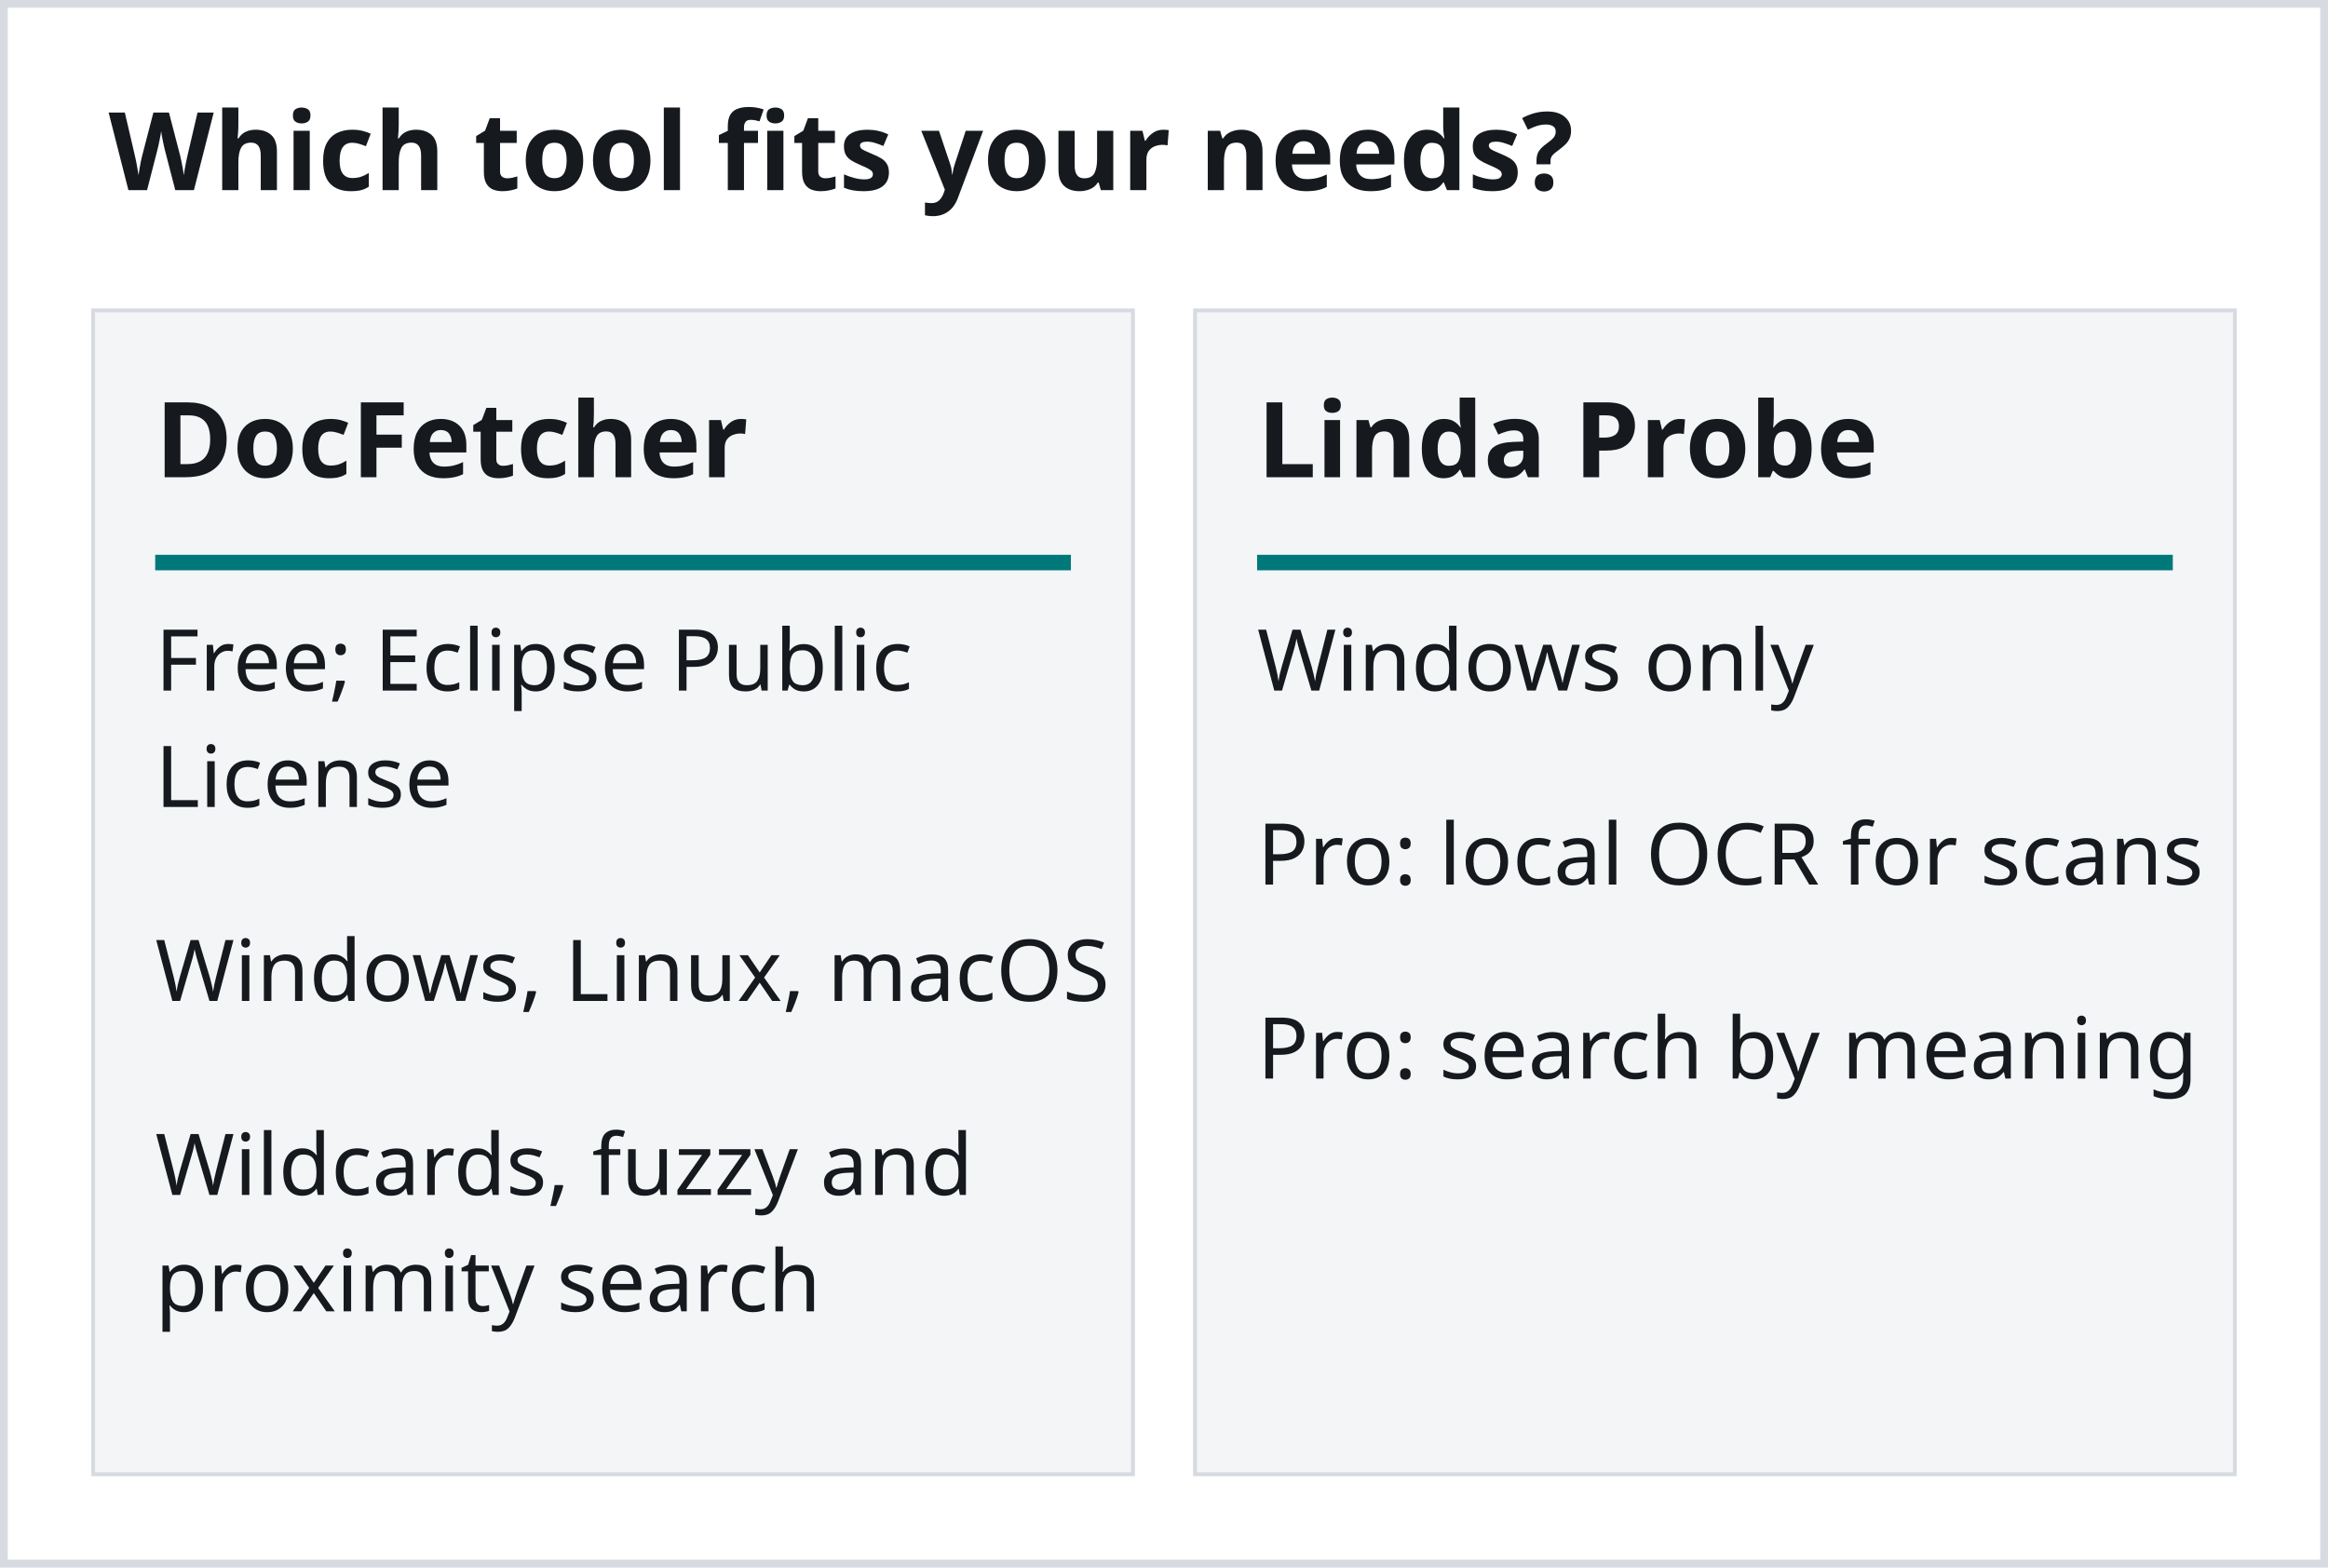
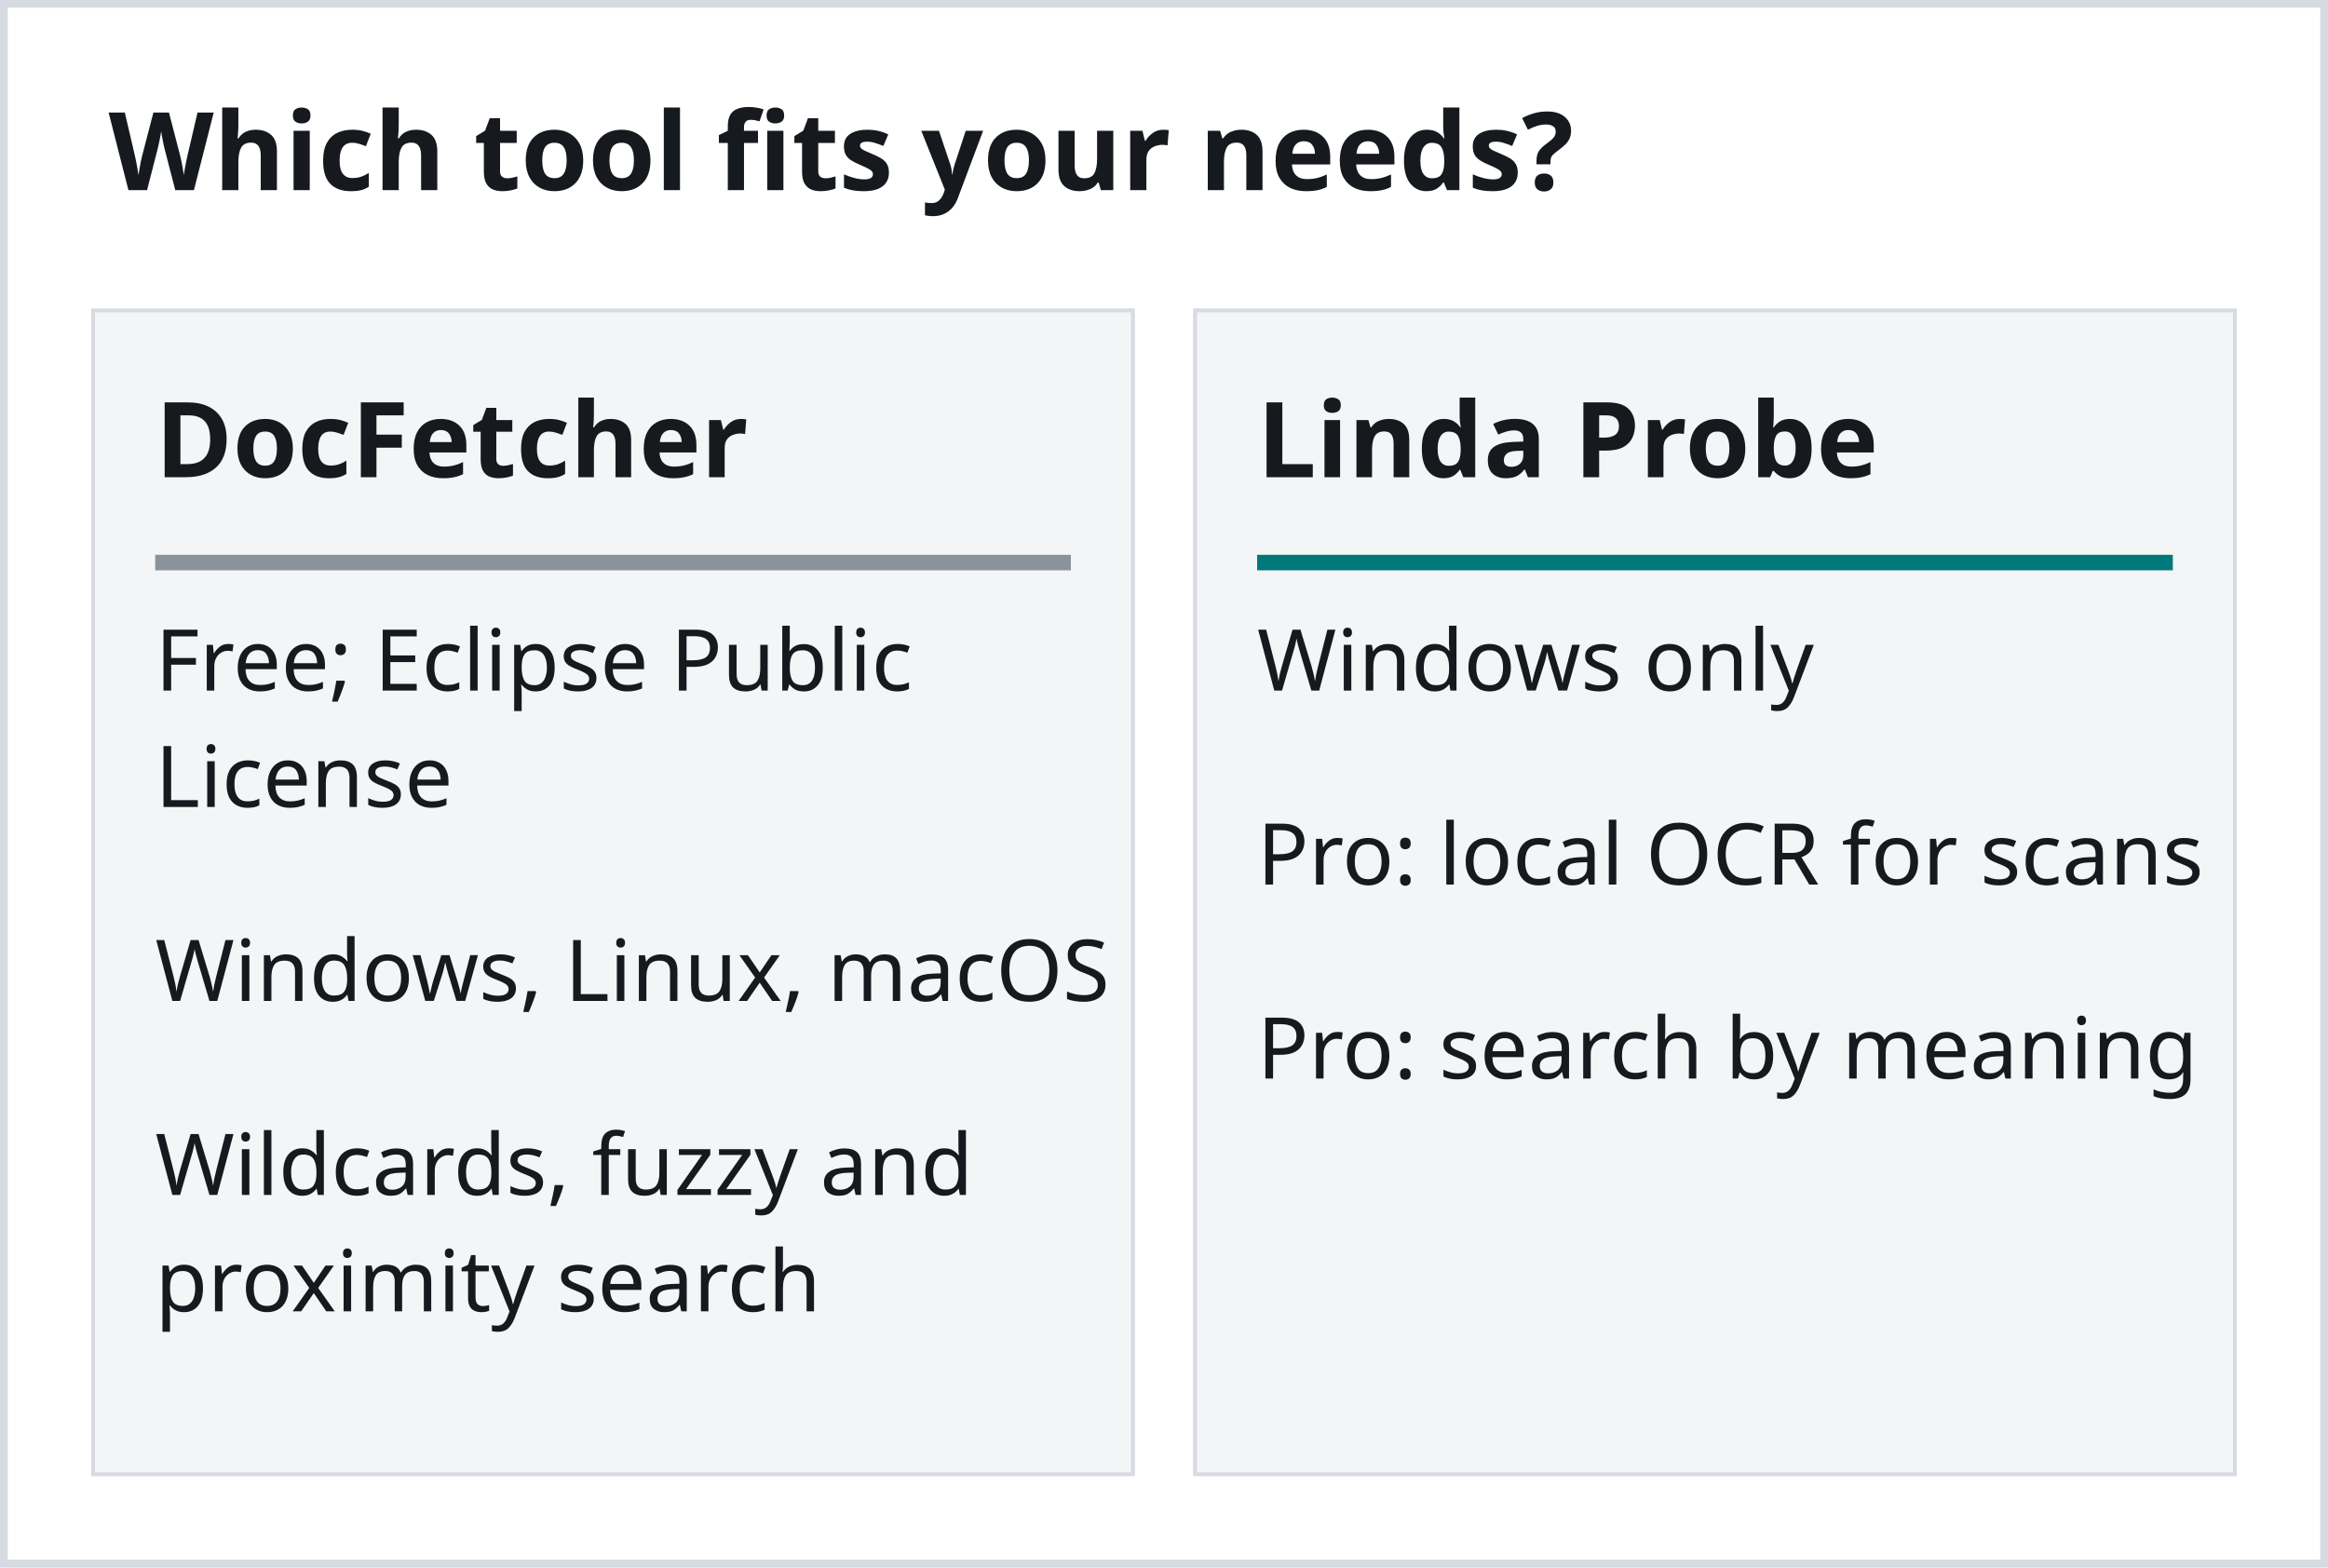
<svg xmlns="http://www.w3.org/2000/svg" xml:lang="en" width="600" height="404" viewBox="0 0 600 404" role="img" aria-labelledby="title">
  <rect x="1" y="1" width="598" height="402" rx="0" fill="#ffffff" stroke="#d7dbe1" stroke-width="2" />
  <g font-family="Segoe UI Variable Text, Segoe UI, system-ui, sans-serif">
    <text x="28" y="49" font-size="28" font-weight="600" fill="#161a1f">
      <tspan x="28" dy="0">Which tool fits your needs?</tspan>
    </text>
    <rect x="24" y="80" width="268" height="300" rx="0" fill="#f3f5f7" stroke="#d7dbe1" />
    <text x="40" y="123" font-size="27" font-weight="600" fill="#161a1f">
      <tspan x="40" dy="0">DocFetcher</tspan>
    </text>
-     <path d="M40 145 H276" stroke="#00787a" stroke-width="4" />
+     <path d="M40 145 H276" stroke="#8a929b" stroke-width="4" />
    <text x="40" y="178" font-size="22" fill="#161a1f">
      <tspan x="40" dy="0">Free; Eclipse Public</tspan>
      <tspan x="40" dy="30">License</tspan>
    </text>
    <text x="40" y="258" font-size="22" fill="#161a1f">
      <tspan x="40" dy="0">Windows, Linux, macOS</tspan>
    </text>
    <text x="40" y="308" font-size="22" fill="#161a1f">
      <tspan x="40" dy="0">Wildcards, fuzzy and</tspan>
      <tspan x="40" dy="30">proximity search</tspan>
    </text>
    <rect x="308" y="80" width="268" height="300" rx="0" fill="#f3f5f7" stroke="#d7dbe1" />
    <text x="324" y="123" font-size="27" font-weight="600" fill="#161a1f">
      <tspan x="324" dy="0">Linda Probe</tspan>
    </text>
    <path d="M324 145 H560" stroke="#00787a" stroke-width="4" />
    <text x="324" y="178" font-size="22" fill="#161a1f">
      <tspan x="324" dy="0">Windows only</tspan>
    </text>
    <text x="324" y="228" font-size="22" fill="#161a1f">
      <tspan x="324" dy="0">Pro: local OCR for scans</tspan>
    </text>
    <text x="324" y="278" font-size="22" fill="#161a1f">
      <tspan x="324" dy="0">Pro: search by meaning</tspan>
    </text>
  </g>
</svg>
